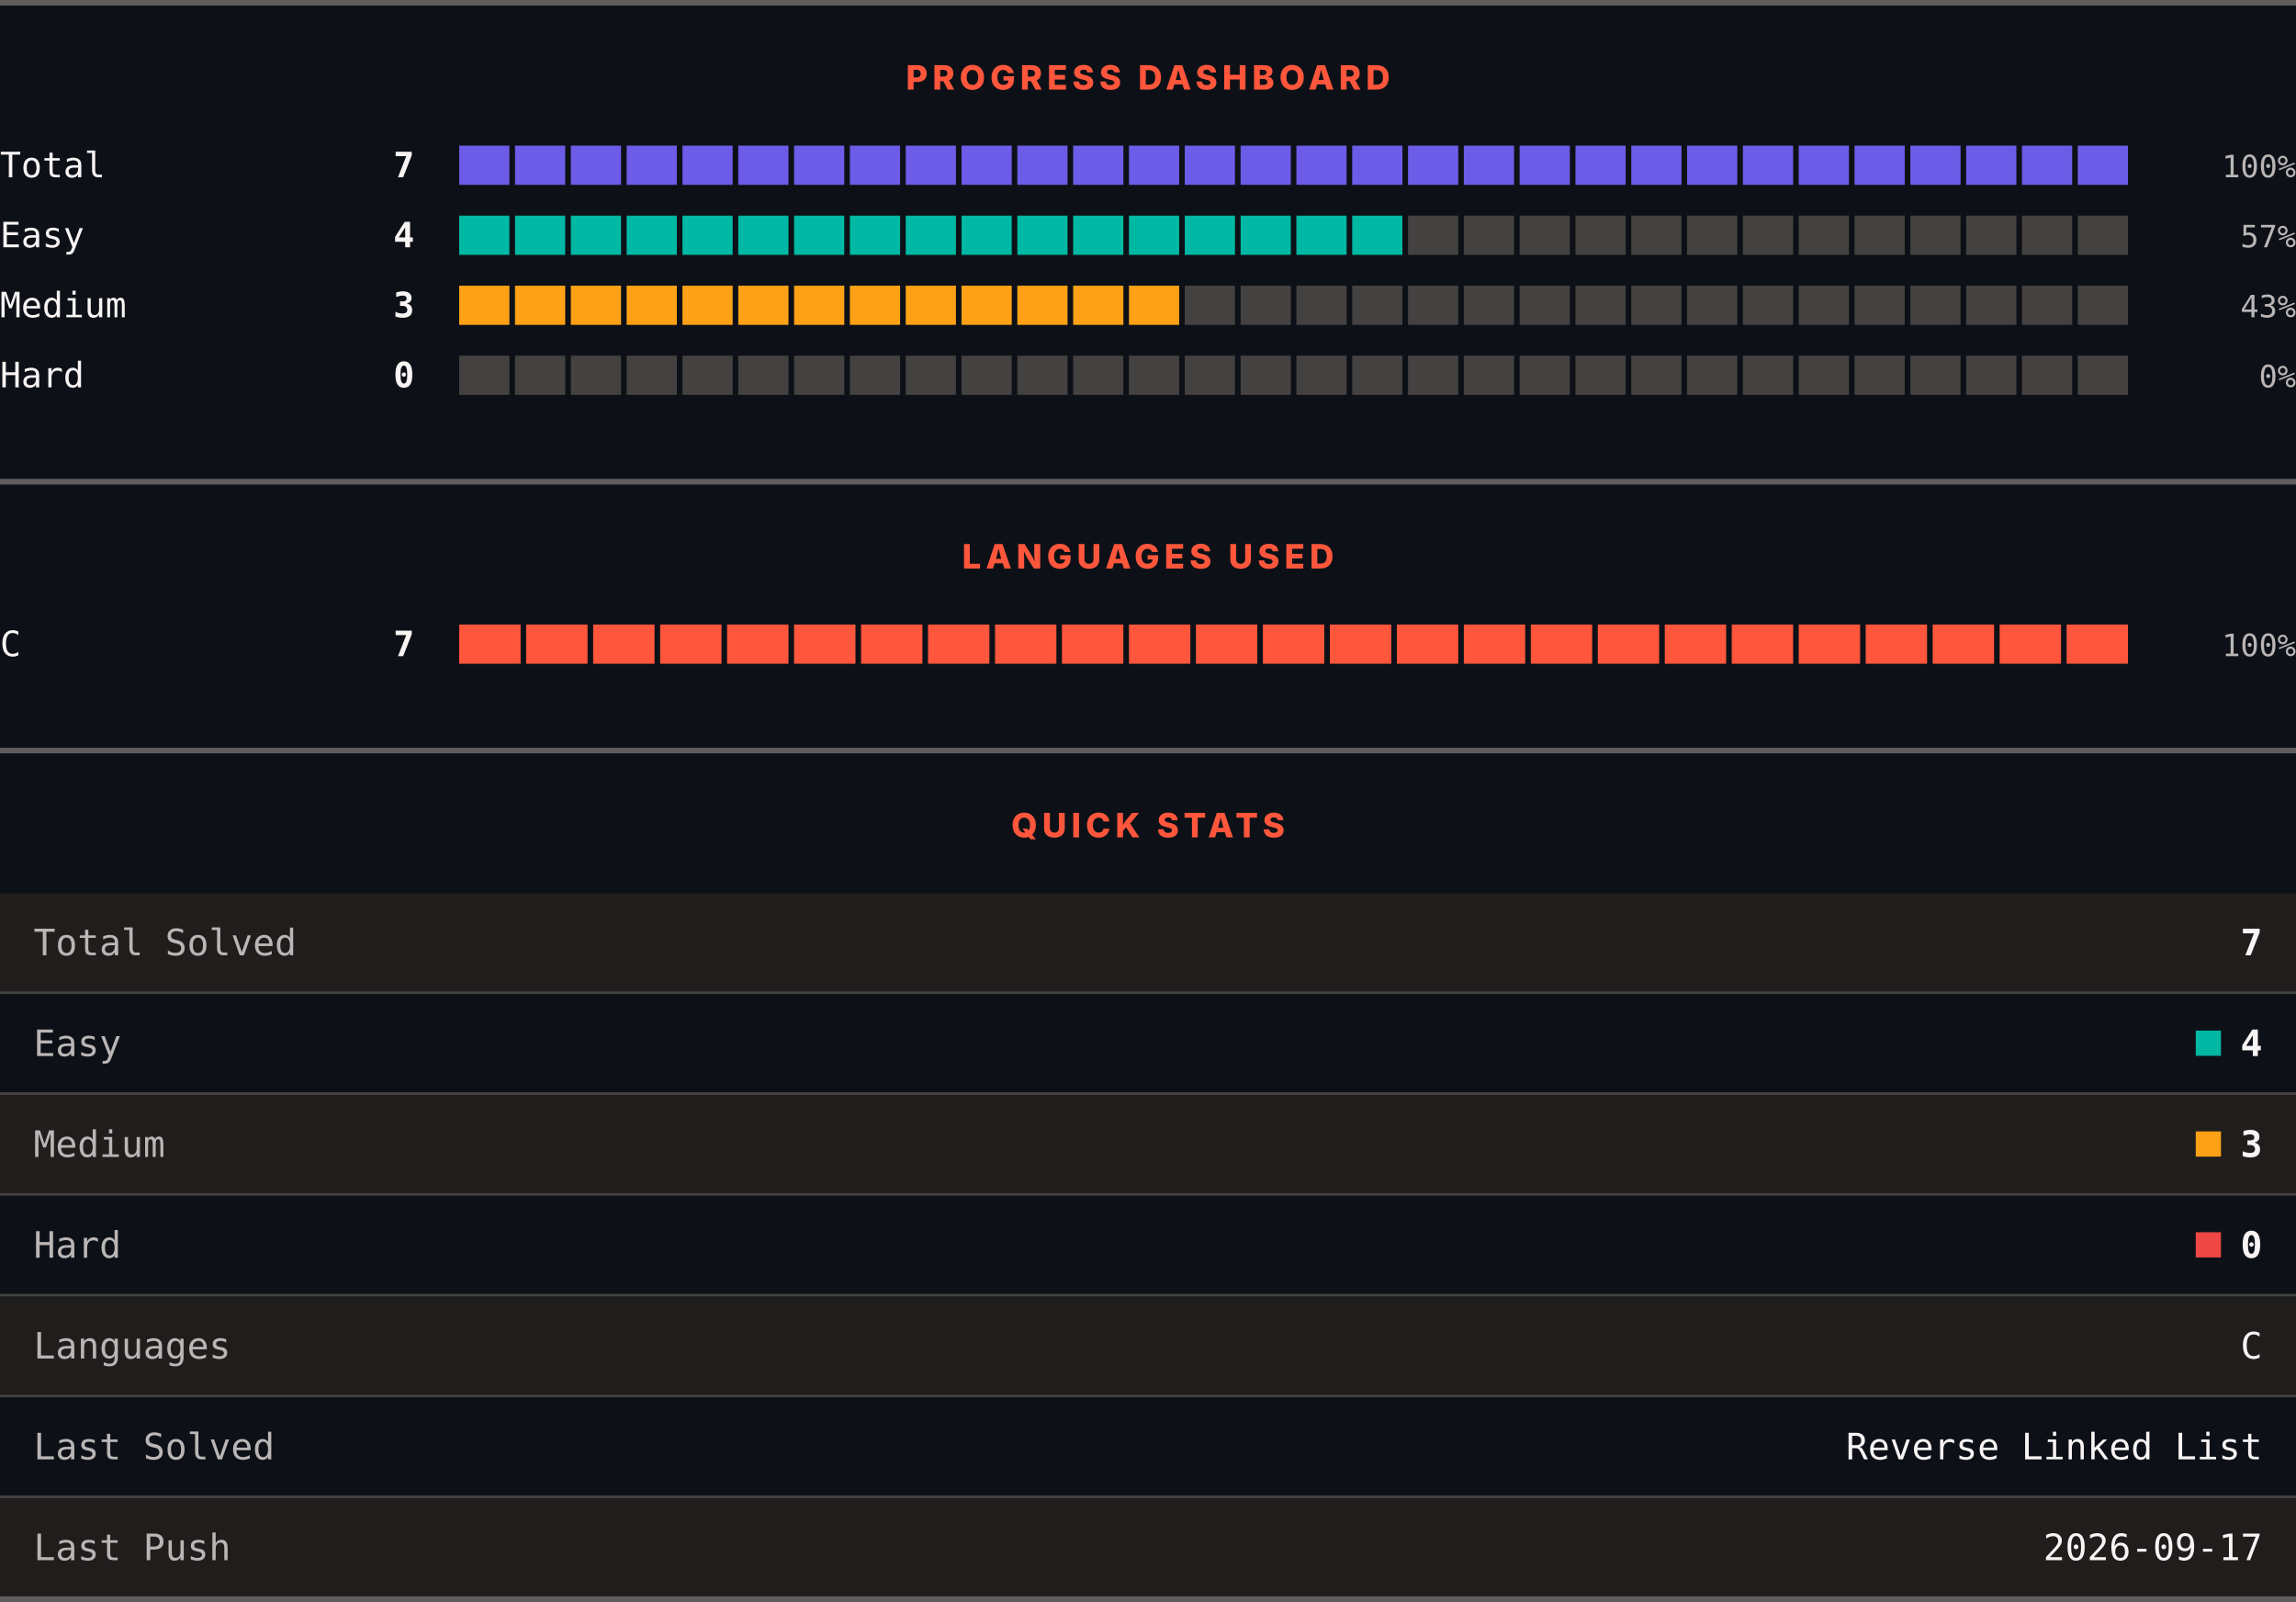
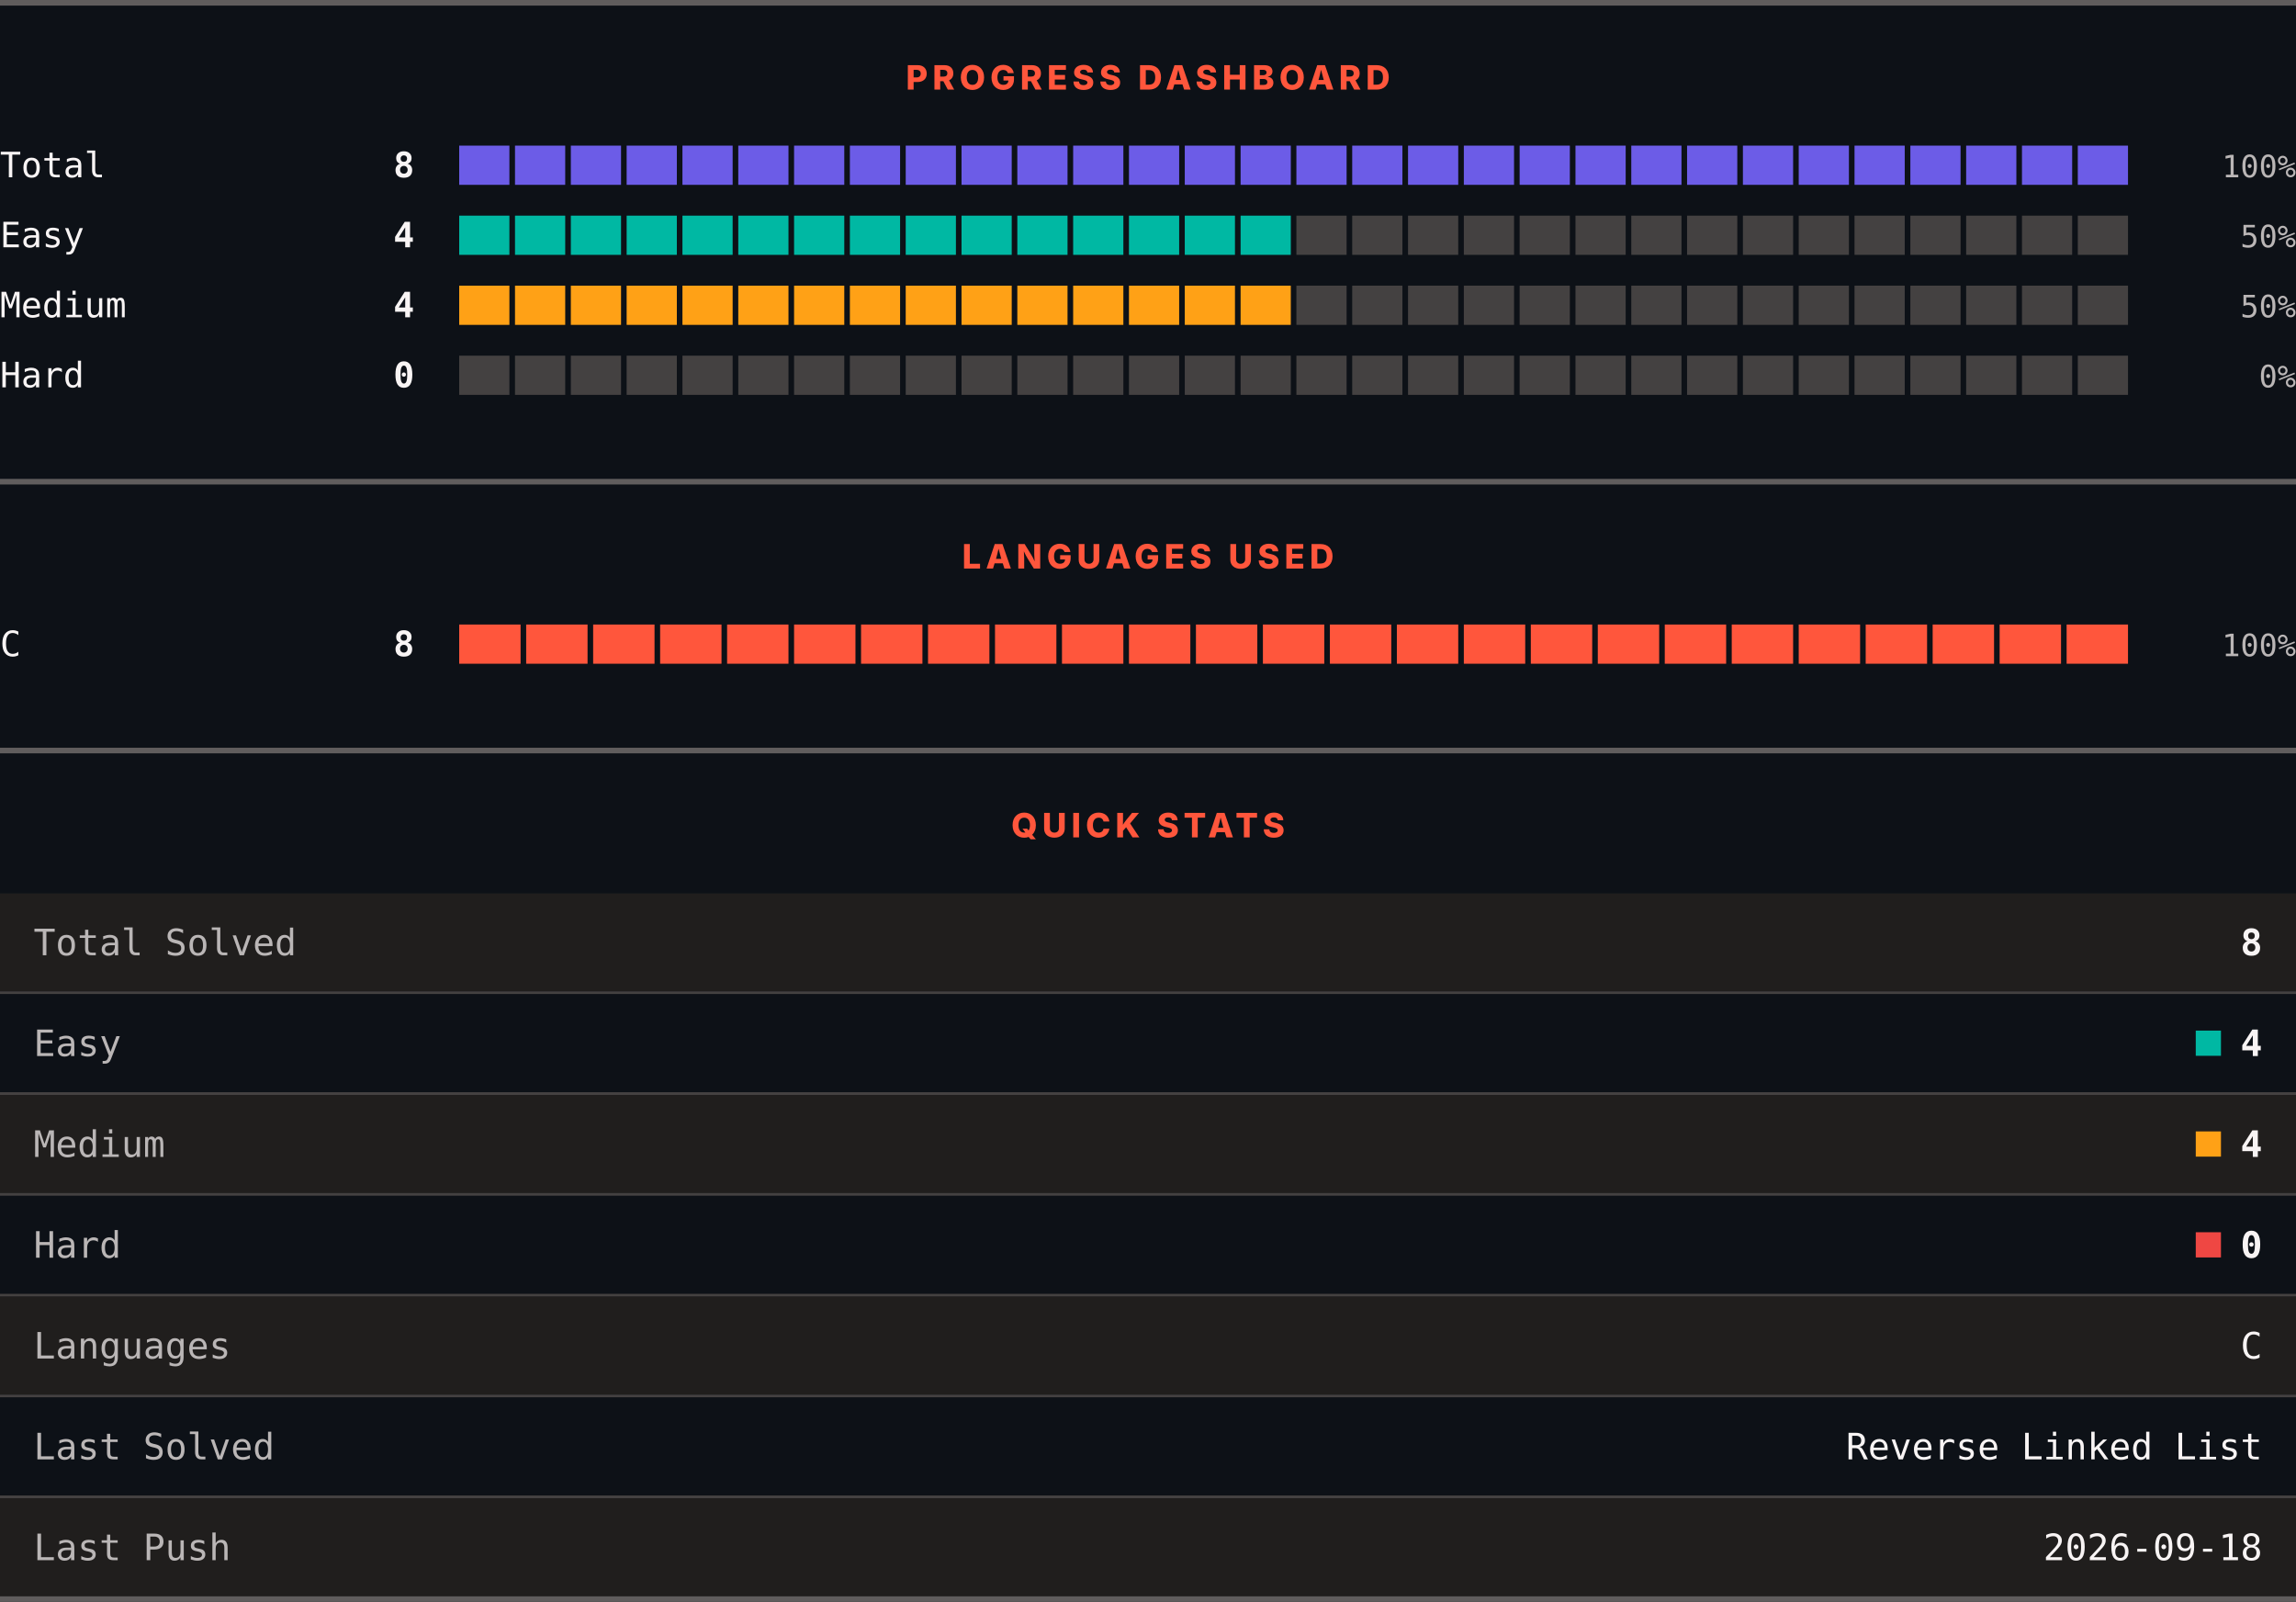
<svg xmlns="http://www.w3.org/2000/svg" width="820" height="572" viewBox="0 0 820 572" role="img" aria-label="LeetCode progress, languages and quick stats">
  <rect width="820" height="572" fill="#0d1117" />
  <rect x="0" y="0" width="820" height="2" fill="#605d5d" />
  <text x="410" y="32" text-anchor="middle" font-family="Archivo, system-ui, -apple-system, Segoe UI, sans-serif" font-size="12" font-weight="800" letter-spacing="1.68" fill="#ff563c">PROGRESS DASHBOARD</text>
  <text x="0" y="63.3" font-family="ui-monospace, SFMono-Regular, Menlo, Consolas, monospace" font-size="12.5" fill="#f8f4f4">Total</text>
-   <text x="148" y="63.3" text-anchor="end" font-family="ui-monospace, SFMono-Regular, Menlo, Consolas, monospace" font-size="12.5" font-weight="700" fill="#f8f4f4">7</text>
+   <text x="148" y="63.3" text-anchor="end" font-family="ui-monospace, SFMono-Regular, Menlo, Consolas, monospace" font-size="12.5" font-weight="700" fill="#f8f4f4">8</text>
  <rect x="164.00" y="52" width="17.93" height="14" fill="#6c5ce7" />
  <rect x="183.93" y="52" width="17.93" height="14" fill="#6c5ce7" />
  <rect x="203.87" y="52" width="17.93" height="14" fill="#6c5ce7" />
  <rect x="223.80" y="52" width="17.93" height="14" fill="#6c5ce7" />
  <rect x="243.73" y="52" width="17.93" height="14" fill="#6c5ce7" />
  <rect x="263.67" y="52" width="17.93" height="14" fill="#6c5ce7" />
  <rect x="283.60" y="52" width="17.93" height="14" fill="#6c5ce7" />
  <rect x="303.53" y="52" width="17.93" height="14" fill="#6c5ce7" />
  <rect x="323.47" y="52" width="17.93" height="14" fill="#6c5ce7" />
  <rect x="343.40" y="52" width="17.93" height="14" fill="#6c5ce7" />
  <rect x="363.33" y="52" width="17.93" height="14" fill="#6c5ce7" />
  <rect x="383.27" y="52" width="17.93" height="14" fill="#6c5ce7" />
  <rect x="403.20" y="52" width="17.93" height="14" fill="#6c5ce7" />
  <rect x="423.13" y="52" width="17.93" height="14" fill="#6c5ce7" />
  <rect x="443.07" y="52" width="17.93" height="14" fill="#6c5ce7" />
  <rect x="463.00" y="52" width="17.93" height="14" fill="#6c5ce7" />
  <rect x="482.93" y="52" width="17.93" height="14" fill="#6c5ce7" />
  <rect x="502.87" y="52" width="17.93" height="14" fill="#6c5ce7" />
  <rect x="522.80" y="52" width="17.93" height="14" fill="#6c5ce7" />
  <rect x="542.73" y="52" width="17.93" height="14" fill="#6c5ce7" />
  <rect x="562.67" y="52" width="17.93" height="14" fill="#6c5ce7" />
  <rect x="582.60" y="52" width="17.93" height="14" fill="#6c5ce7" />
  <rect x="602.53" y="52" width="17.93" height="14" fill="#6c5ce7" />
  <rect x="622.47" y="52" width="17.93" height="14" fill="#6c5ce7" />
  <rect x="642.40" y="52" width="17.93" height="14" fill="#6c5ce7" />
  <rect x="662.33" y="52" width="17.93" height="14" fill="#6c5ce7" />
  <rect x="682.27" y="52" width="17.93" height="14" fill="#6c5ce7" />
  <rect x="702.20" y="52" width="17.93" height="14" fill="#6c5ce7" />
  <rect x="722.13" y="52" width="17.93" height="14" fill="#6c5ce7" />
  <rect x="742.07" y="52" width="17.93" height="14" fill="#6c5ce7" />
  <text x="820" y="63.3" text-anchor="end" font-family="ui-monospace, SFMono-Regular, Menlo, Consolas, monospace" font-size="11" fill="#bab6b6">100%</text>
  <text x="0" y="88.3" font-family="ui-monospace, SFMono-Regular, Menlo, Consolas, monospace" font-size="12.5" fill="#f8f4f4">Easy</text>
  <text x="148" y="88.3" text-anchor="end" font-family="ui-monospace, SFMono-Regular, Menlo, Consolas, monospace" font-size="12.5" font-weight="700" fill="#f8f4f4">4</text>
  <rect x="164.00" y="77" width="17.93" height="14" fill="#00b8a3" />
  <rect x="183.93" y="77" width="17.93" height="14" fill="#00b8a3" />
  <rect x="203.87" y="77" width="17.93" height="14" fill="#00b8a3" />
  <rect x="223.80" y="77" width="17.93" height="14" fill="#00b8a3" />
  <rect x="243.73" y="77" width="17.93" height="14" fill="#00b8a3" />
  <rect x="263.67" y="77" width="17.93" height="14" fill="#00b8a3" />
  <rect x="283.60" y="77" width="17.93" height="14" fill="#00b8a3" />
  <rect x="303.53" y="77" width="17.93" height="14" fill="#00b8a3" />
  <rect x="323.47" y="77" width="17.93" height="14" fill="#00b8a3" />
  <rect x="343.40" y="77" width="17.93" height="14" fill="#00b8a3" />
  <rect x="363.33" y="77" width="17.93" height="14" fill="#00b8a3" />
  <rect x="383.27" y="77" width="17.93" height="14" fill="#00b8a3" />
  <rect x="403.20" y="77" width="17.93" height="14" fill="#00b8a3" />
  <rect x="423.13" y="77" width="17.93" height="14" fill="#00b8a3" />
  <rect x="443.07" y="77" width="17.93" height="14" fill="#00b8a3" />
-   <rect x="463.00" y="77" width="17.93" height="14" fill="#00b8a3" />
-   <rect x="482.93" y="77" width="17.93" height="14" fill="#00b8a3" />
+   <rect x="463.00" y="77" width="17.93" height="14" fill="#444141" />
+   <rect x="482.93" y="77" width="17.93" height="14" fill="#444141" />
  <rect x="502.87" y="77" width="17.93" height="14" fill="#444141" />
  <rect x="522.80" y="77" width="17.93" height="14" fill="#444141" />
  <rect x="542.73" y="77" width="17.93" height="14" fill="#444141" />
  <rect x="562.67" y="77" width="17.93" height="14" fill="#444141" />
  <rect x="582.60" y="77" width="17.93" height="14" fill="#444141" />
  <rect x="602.53" y="77" width="17.93" height="14" fill="#444141" />
  <rect x="622.47" y="77" width="17.93" height="14" fill="#444141" />
  <rect x="642.40" y="77" width="17.93" height="14" fill="#444141" />
  <rect x="662.33" y="77" width="17.93" height="14" fill="#444141" />
  <rect x="682.27" y="77" width="17.93" height="14" fill="#444141" />
  <rect x="702.20" y="77" width="17.93" height="14" fill="#444141" />
  <rect x="722.13" y="77" width="17.93" height="14" fill="#444141" />
  <rect x="742.07" y="77" width="17.93" height="14" fill="#444141" />
-   <text x="820" y="88.3" text-anchor="end" font-family="ui-monospace, SFMono-Regular, Menlo, Consolas, monospace" font-size="11" fill="#bab6b6">57%</text>
+   <text x="820" y="88.3" text-anchor="end" font-family="ui-monospace, SFMono-Regular, Menlo, Consolas, monospace" font-size="11" fill="#bab6b6">50%</text>
  <text x="0" y="113.3" font-family="ui-monospace, SFMono-Regular, Menlo, Consolas, monospace" font-size="12.5" fill="#f8f4f4">Medium</text>
-   <text x="148" y="113.3" text-anchor="end" font-family="ui-monospace, SFMono-Regular, Menlo, Consolas, monospace" font-size="12.5" font-weight="700" fill="#f8f4f4">3</text>
+   <text x="148" y="113.3" text-anchor="end" font-family="ui-monospace, SFMono-Regular, Menlo, Consolas, monospace" font-size="12.5" font-weight="700" fill="#f8f4f4">4</text>
  <rect x="164.00" y="102" width="17.93" height="14" fill="#ffa116" />
  <rect x="183.93" y="102" width="17.93" height="14" fill="#ffa116" />
  <rect x="203.87" y="102" width="17.93" height="14" fill="#ffa116" />
  <rect x="223.80" y="102" width="17.93" height="14" fill="#ffa116" />
  <rect x="243.73" y="102" width="17.93" height="14" fill="#ffa116" />
  <rect x="263.67" y="102" width="17.93" height="14" fill="#ffa116" />
  <rect x="283.60" y="102" width="17.93" height="14" fill="#ffa116" />
  <rect x="303.53" y="102" width="17.93" height="14" fill="#ffa116" />
  <rect x="323.47" y="102" width="17.93" height="14" fill="#ffa116" />
  <rect x="343.40" y="102" width="17.93" height="14" fill="#ffa116" />
  <rect x="363.33" y="102" width="17.93" height="14" fill="#ffa116" />
  <rect x="383.27" y="102" width="17.93" height="14" fill="#ffa116" />
  <rect x="403.20" y="102" width="17.93" height="14" fill="#ffa116" />
-   <rect x="423.13" y="102" width="17.93" height="14" fill="#444141" />
-   <rect x="443.07" y="102" width="17.93" height="14" fill="#444141" />
+   <rect x="423.13" y="102" width="17.93" height="14" fill="#ffa116" />
+   <rect x="443.07" y="102" width="17.93" height="14" fill="#ffa116" />
  <rect x="463.00" y="102" width="17.93" height="14" fill="#444141" />
  <rect x="482.93" y="102" width="17.93" height="14" fill="#444141" />
  <rect x="502.87" y="102" width="17.93" height="14" fill="#444141" />
  <rect x="522.80" y="102" width="17.93" height="14" fill="#444141" />
  <rect x="542.73" y="102" width="17.93" height="14" fill="#444141" />
  <rect x="562.67" y="102" width="17.93" height="14" fill="#444141" />
  <rect x="582.60" y="102" width="17.93" height="14" fill="#444141" />
  <rect x="602.53" y="102" width="17.93" height="14" fill="#444141" />
  <rect x="622.47" y="102" width="17.93" height="14" fill="#444141" />
  <rect x="642.40" y="102" width="17.93" height="14" fill="#444141" />
  <rect x="662.33" y="102" width="17.93" height="14" fill="#444141" />
  <rect x="682.27" y="102" width="17.93" height="14" fill="#444141" />
  <rect x="702.20" y="102" width="17.93" height="14" fill="#444141" />
  <rect x="722.13" y="102" width="17.93" height="14" fill="#444141" />
  <rect x="742.07" y="102" width="17.93" height="14" fill="#444141" />
-   <text x="820" y="113.3" text-anchor="end" font-family="ui-monospace, SFMono-Regular, Menlo, Consolas, monospace" font-size="11" fill="#bab6b6">43%</text>
+   <text x="820" y="113.3" text-anchor="end" font-family="ui-monospace, SFMono-Regular, Menlo, Consolas, monospace" font-size="11" fill="#bab6b6">50%</text>
  <text x="0" y="138.3" font-family="ui-monospace, SFMono-Regular, Menlo, Consolas, monospace" font-size="12.5" fill="#f8f4f4">Hard</text>
  <text x="148" y="138.3" text-anchor="end" font-family="ui-monospace, SFMono-Regular, Menlo, Consolas, monospace" font-size="12.5" font-weight="700" fill="#f8f4f4">0</text>
  <rect x="164.00" y="127" width="17.93" height="14" fill="#444141" />
  <rect x="183.93" y="127" width="17.93" height="14" fill="#444141" />
  <rect x="203.87" y="127" width="17.93" height="14" fill="#444141" />
  <rect x="223.80" y="127" width="17.93" height="14" fill="#444141" />
  <rect x="243.73" y="127" width="17.93" height="14" fill="#444141" />
  <rect x="263.67" y="127" width="17.93" height="14" fill="#444141" />
  <rect x="283.60" y="127" width="17.93" height="14" fill="#444141" />
  <rect x="303.53" y="127" width="17.93" height="14" fill="#444141" />
  <rect x="323.47" y="127" width="17.93" height="14" fill="#444141" />
  <rect x="343.40" y="127" width="17.93" height="14" fill="#444141" />
  <rect x="363.33" y="127" width="17.93" height="14" fill="#444141" />
  <rect x="383.27" y="127" width="17.93" height="14" fill="#444141" />
  <rect x="403.20" y="127" width="17.93" height="14" fill="#444141" />
  <rect x="423.13" y="127" width="17.93" height="14" fill="#444141" />
  <rect x="443.07" y="127" width="17.93" height="14" fill="#444141" />
  <rect x="463.00" y="127" width="17.93" height="14" fill="#444141" />
  <rect x="482.93" y="127" width="17.93" height="14" fill="#444141" />
  <rect x="502.87" y="127" width="17.93" height="14" fill="#444141" />
  <rect x="522.80" y="127" width="17.93" height="14" fill="#444141" />
  <rect x="542.73" y="127" width="17.93" height="14" fill="#444141" />
  <rect x="562.67" y="127" width="17.93" height="14" fill="#444141" />
  <rect x="582.60" y="127" width="17.93" height="14" fill="#444141" />
  <rect x="602.53" y="127" width="17.93" height="14" fill="#444141" />
  <rect x="622.47" y="127" width="17.93" height="14" fill="#444141" />
  <rect x="642.40" y="127" width="17.93" height="14" fill="#444141" />
  <rect x="662.33" y="127" width="17.93" height="14" fill="#444141" />
  <rect x="682.27" y="127" width="17.93" height="14" fill="#444141" />
  <rect x="702.20" y="127" width="17.93" height="14" fill="#444141" />
  <rect x="722.13" y="127" width="17.93" height="14" fill="#444141" />
  <rect x="742.07" y="127" width="17.93" height="14" fill="#444141" />
  <text x="820" y="138.3" text-anchor="end" font-family="ui-monospace, SFMono-Regular, Menlo, Consolas, monospace" font-size="11" fill="#bab6b6">0%</text>
  <rect x="0" y="171" width="820" height="2" fill="#605d5d" />
  <text x="410" y="203" text-anchor="middle" font-family="Archivo, system-ui, -apple-system, Segoe UI, sans-serif" font-size="12" font-weight="800" letter-spacing="1.68" fill="#ff563c">LANGUAGES USED</text>
  <text x="0" y="234.3" font-family="ui-monospace, SFMono-Regular, Menlo, Consolas, monospace" font-size="12.5" fill="#f8f4f4">C</text>
-   <text x="148" y="234.3" text-anchor="end" font-family="ui-monospace, SFMono-Regular, Menlo, Consolas, monospace" font-size="12.5" font-weight="700" fill="#f8f4f4">7</text>
+   <text x="148" y="234.3" text-anchor="end" font-family="ui-monospace, SFMono-Regular, Menlo, Consolas, monospace" font-size="12.5" font-weight="700" fill="#f8f4f4">8</text>
  <rect x="164.00" y="223" width="21.92" height="14" fill="#ff563c" />
  <rect x="187.92" y="223" width="21.92" height="14" fill="#ff563c" />
  <rect x="211.84" y="223" width="21.92" height="14" fill="#ff563c" />
  <rect x="235.76" y="223" width="21.92" height="14" fill="#ff563c" />
  <rect x="259.68" y="223" width="21.92" height="14" fill="#ff563c" />
  <rect x="283.60" y="223" width="21.92" height="14" fill="#ff563c" />
  <rect x="307.52" y="223" width="21.92" height="14" fill="#ff563c" />
  <rect x="331.44" y="223" width="21.92" height="14" fill="#ff563c" />
  <rect x="355.36" y="223" width="21.92" height="14" fill="#ff563c" />
  <rect x="379.28" y="223" width="21.92" height="14" fill="#ff563c" />
  <rect x="403.20" y="223" width="21.92" height="14" fill="#ff563c" />
  <rect x="427.12" y="223" width="21.92" height="14" fill="#ff563c" />
  <rect x="451.04" y="223" width="21.92" height="14" fill="#ff563c" />
  <rect x="474.96" y="223" width="21.92" height="14" fill="#ff563c" />
  <rect x="498.88" y="223" width="21.92" height="14" fill="#ff563c" />
  <rect x="522.80" y="223" width="21.92" height="14" fill="#ff563c" />
  <rect x="546.72" y="223" width="21.92" height="14" fill="#ff563c" />
  <rect x="570.64" y="223" width="21.92" height="14" fill="#ff563c" />
  <rect x="594.56" y="223" width="21.92" height="14" fill="#ff563c" />
  <rect x="618.48" y="223" width="21.92" height="14" fill="#ff563c" />
  <rect x="642.40" y="223" width="21.92" height="14" fill="#ff563c" />
  <rect x="666.32" y="223" width="21.92" height="14" fill="#ff563c" />
  <rect x="690.24" y="223" width="21.92" height="14" fill="#ff563c" />
  <rect x="714.16" y="223" width="21.92" height="14" fill="#ff563c" />
  <rect x="738.08" y="223" width="21.92" height="14" fill="#ff563c" />
  <text x="820" y="234.3" text-anchor="end" font-family="ui-monospace, SFMono-Regular, Menlo, Consolas, monospace" font-size="11" fill="#bab6b6">100%</text>
  <rect x="0" y="267" width="820" height="2" fill="#605d5d" />
  <text x="410" y="299" text-anchor="middle" font-family="Archivo, system-ui, -apple-system, Segoe UI, sans-serif" font-size="12" font-weight="800" letter-spacing="1.68" fill="#ff563c">QUICK STATS</text>
  <rect x="0" y="319" width="820" height="35" fill="#201e1d" />
  <text x="12" y="341.1" font-family="ui-monospace, SFMono-Regular, Menlo, Consolas, monospace" font-size="13" fill="#bab6b6">Total Solved</text>
-   <text x="808" y="341.1" text-anchor="end" font-family="ui-monospace, SFMono-Regular, Menlo, Consolas, monospace" font-size="13" font-weight="700" fill="#f8f4f4">7</text>
+   <text x="808" y="341.1" text-anchor="end" font-family="ui-monospace, SFMono-Regular, Menlo, Consolas, monospace" font-size="13" font-weight="700" fill="#f8f4f4">8</text>
  <rect x="0" y="354" width="820" height="1" fill="#444141" />
  <rect x="0" y="355" width="820" height="35" fill="#0d1117" />
  <text x="12" y="377.1" font-family="ui-monospace, SFMono-Regular, Menlo, Consolas, monospace" font-size="13" fill="#bab6b6">Easy</text>
  <rect x="784.2" y="368" width="9" height="9" fill="#00b8a3" />
  <text x="808" y="377.1" text-anchor="end" font-family="ui-monospace, SFMono-Regular, Menlo, Consolas, monospace" font-size="13" font-weight="700" fill="#f8f4f4">4</text>
  <rect x="0" y="390" width="820" height="1" fill="#444141" />
  <rect x="0" y="391" width="820" height="35" fill="#201e1d" />
  <text x="12" y="413.1" font-family="ui-monospace, SFMono-Regular, Menlo, Consolas, monospace" font-size="13" fill="#bab6b6">Medium</text>
  <rect x="784.2" y="404" width="9" height="9" fill="#ffa116" />
-   <text x="808" y="413.1" text-anchor="end" font-family="ui-monospace, SFMono-Regular, Menlo, Consolas, monospace" font-size="13" font-weight="700" fill="#f8f4f4">3</text>
+   <text x="808" y="413.1" text-anchor="end" font-family="ui-monospace, SFMono-Regular, Menlo, Consolas, monospace" font-size="13" font-weight="700" fill="#f8f4f4">4</text>
  <rect x="0" y="426" width="820" height="1" fill="#444141" />
  <rect x="0" y="427" width="820" height="35" fill="#0d1117" />
  <text x="12" y="449.1" font-family="ui-monospace, SFMono-Regular, Menlo, Consolas, monospace" font-size="13" fill="#bab6b6">Hard</text>
  <rect x="784.2" y="440" width="9" height="9" fill="#ef4743" />
  <text x="808" y="449.1" text-anchor="end" font-family="ui-monospace, SFMono-Regular, Menlo, Consolas, monospace" font-size="13" font-weight="700" fill="#f8f4f4">0</text>
  <rect x="0" y="462" width="820" height="1" fill="#444141" />
  <rect x="0" y="463" width="820" height="35" fill="#201e1d" />
  <text x="12" y="485.1" font-family="ui-monospace, SFMono-Regular, Menlo, Consolas, monospace" font-size="13" fill="#bab6b6">Languages</text>
  <text x="808" y="485.1" text-anchor="end" font-family="ui-monospace, SFMono-Regular, Menlo, Consolas, monospace" font-size="13" fill="#f8f4f4">C</text>
  <rect x="0" y="498" width="820" height="1" fill="#444141" />
  <rect x="0" y="499" width="820" height="35" fill="#0d1117" />
  <text x="12" y="521.1" font-family="ui-monospace, SFMono-Regular, Menlo, Consolas, monospace" font-size="13" fill="#bab6b6">Last Solved</text>
  <text x="808" y="521.1" text-anchor="end" font-family="ui-monospace, SFMono-Regular, Menlo, Consolas, monospace" font-size="13" fill="#f8f4f4">Reverse Linked List</text>
  <rect x="0" y="534" width="820" height="1" fill="#444141" />
  <rect x="0" y="535" width="820" height="35" fill="#201e1d" />
  <text x="12" y="557.1" font-family="ui-monospace, SFMono-Regular, Menlo, Consolas, monospace" font-size="13" fill="#bab6b6">Last Push</text>
-   <text x="808" y="557.1" text-anchor="end" font-family="ui-monospace, SFMono-Regular, Menlo, Consolas, monospace" font-size="13" fill="#f8f4f4">2026-09-17</text>
+   <text x="808" y="557.1" text-anchor="end" font-family="ui-monospace, SFMono-Regular, Menlo, Consolas, monospace" font-size="13" fill="#f8f4f4">2026-09-18</text>
  <rect x="0" y="570" width="820" height="2" fill="#605d5d" />
</svg>
